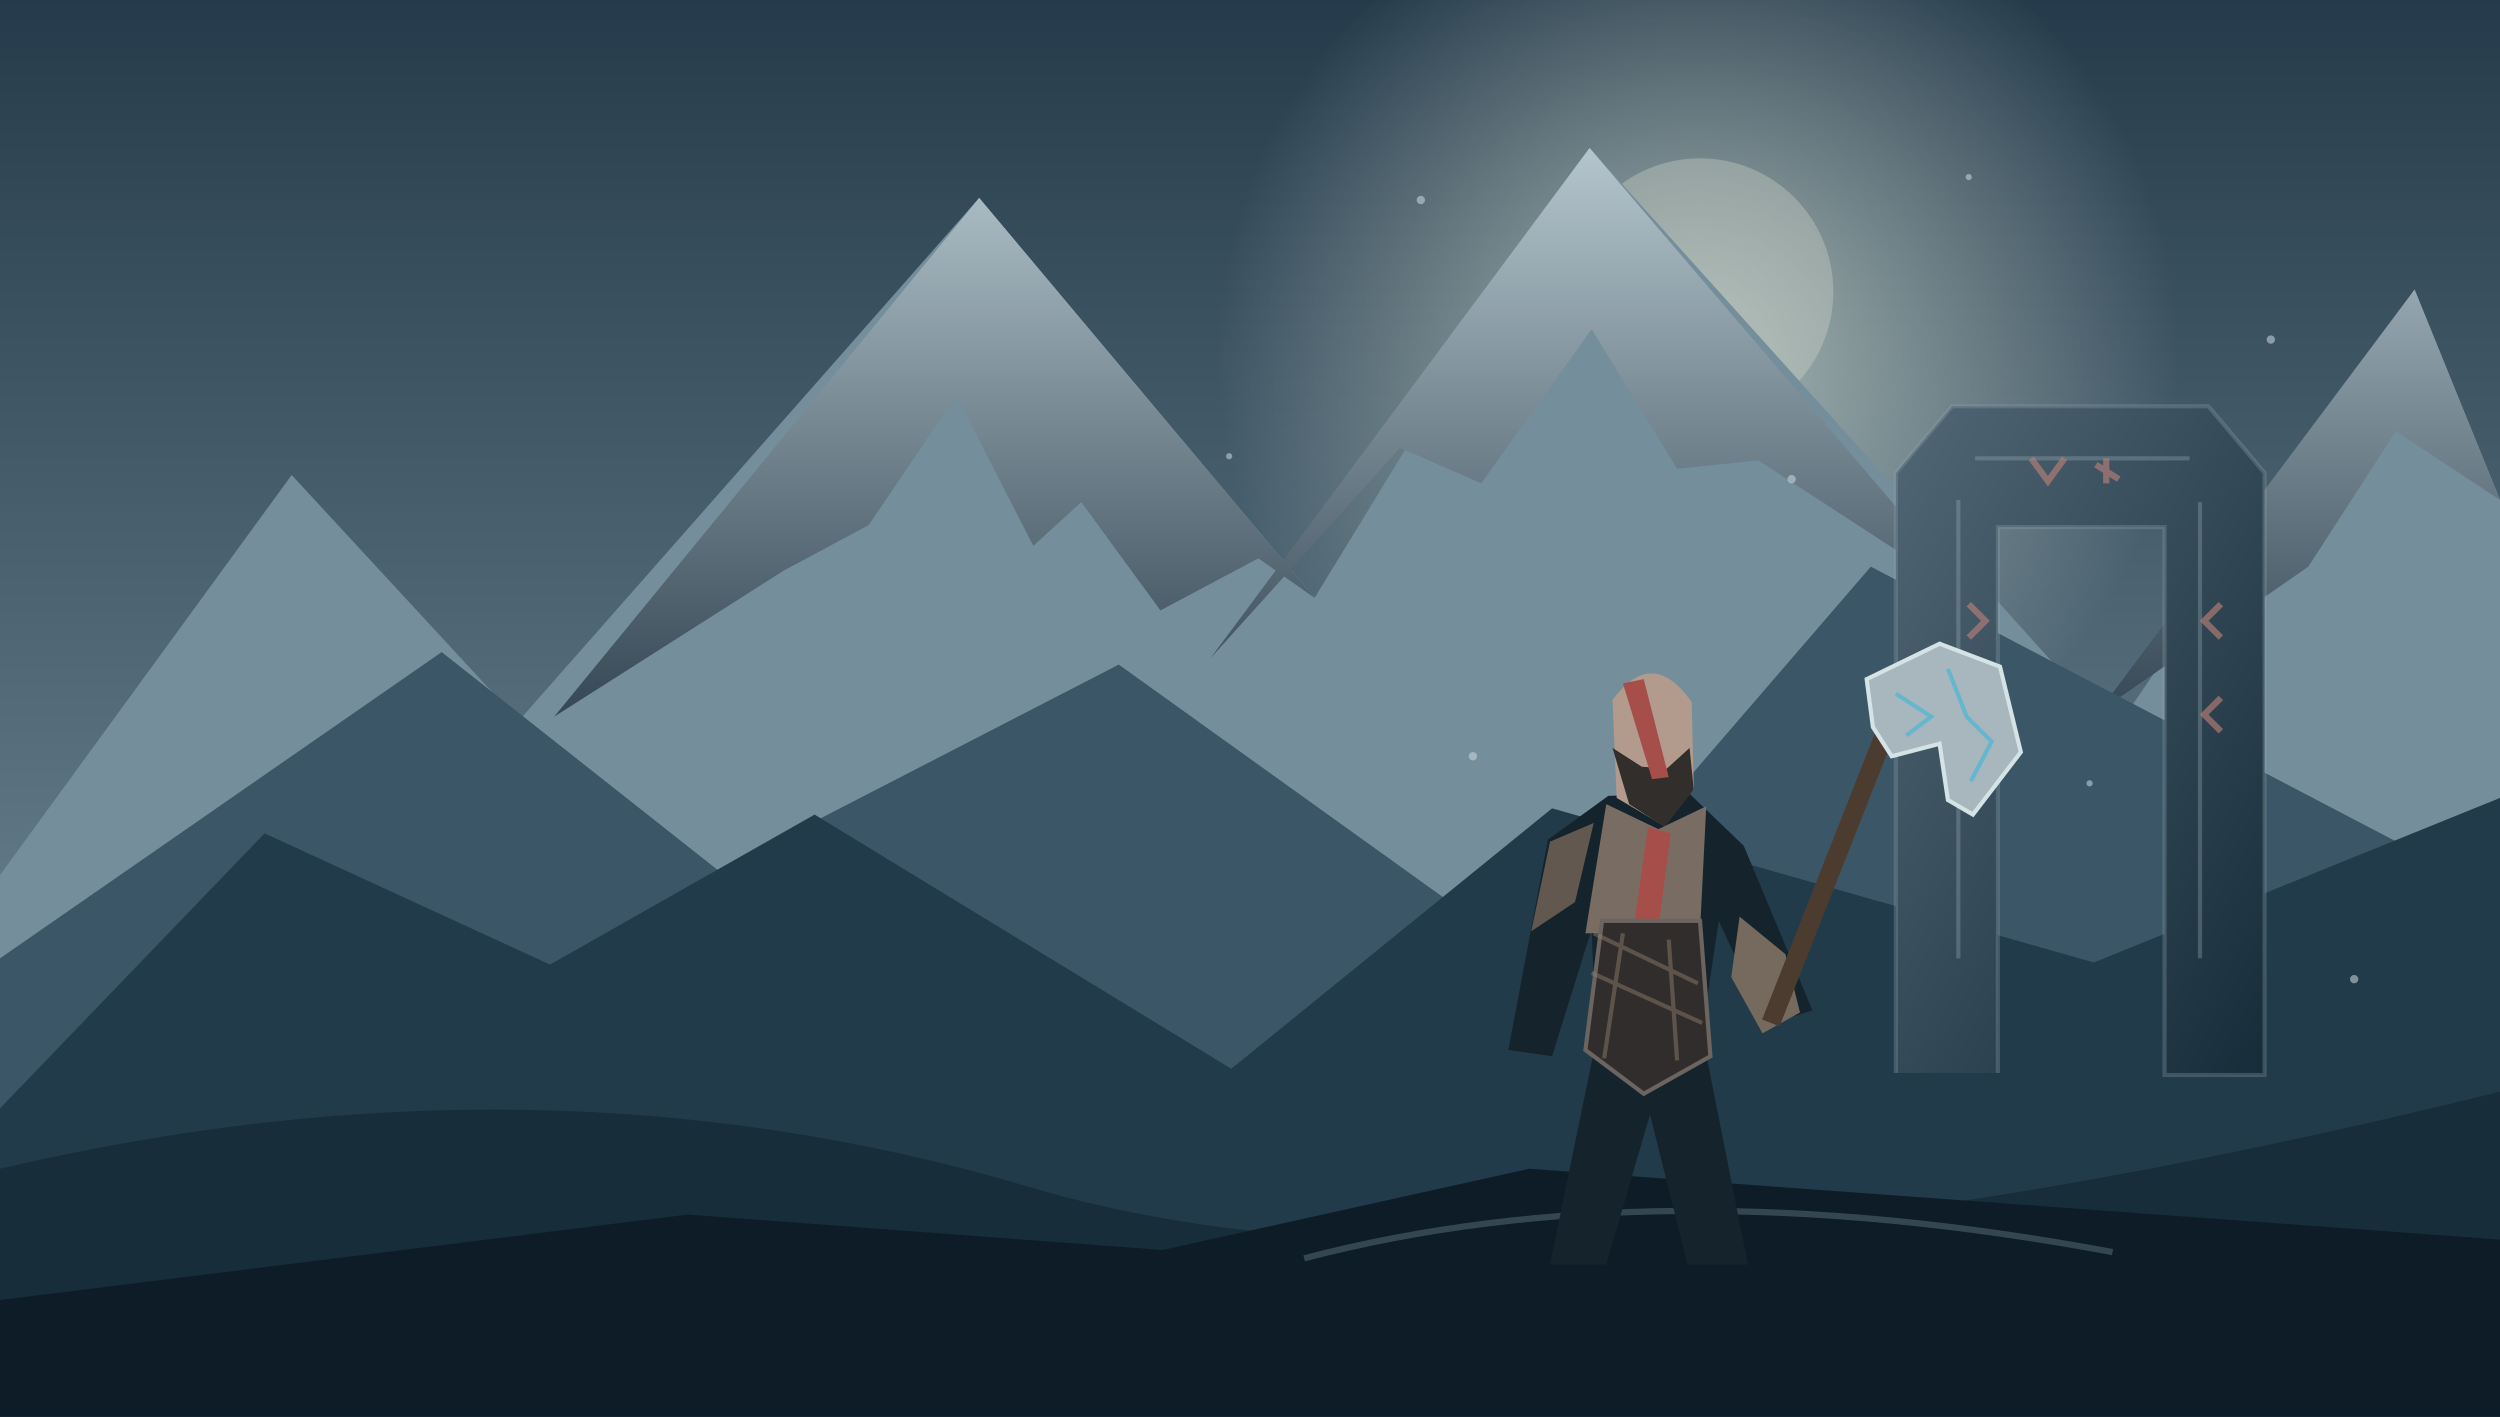
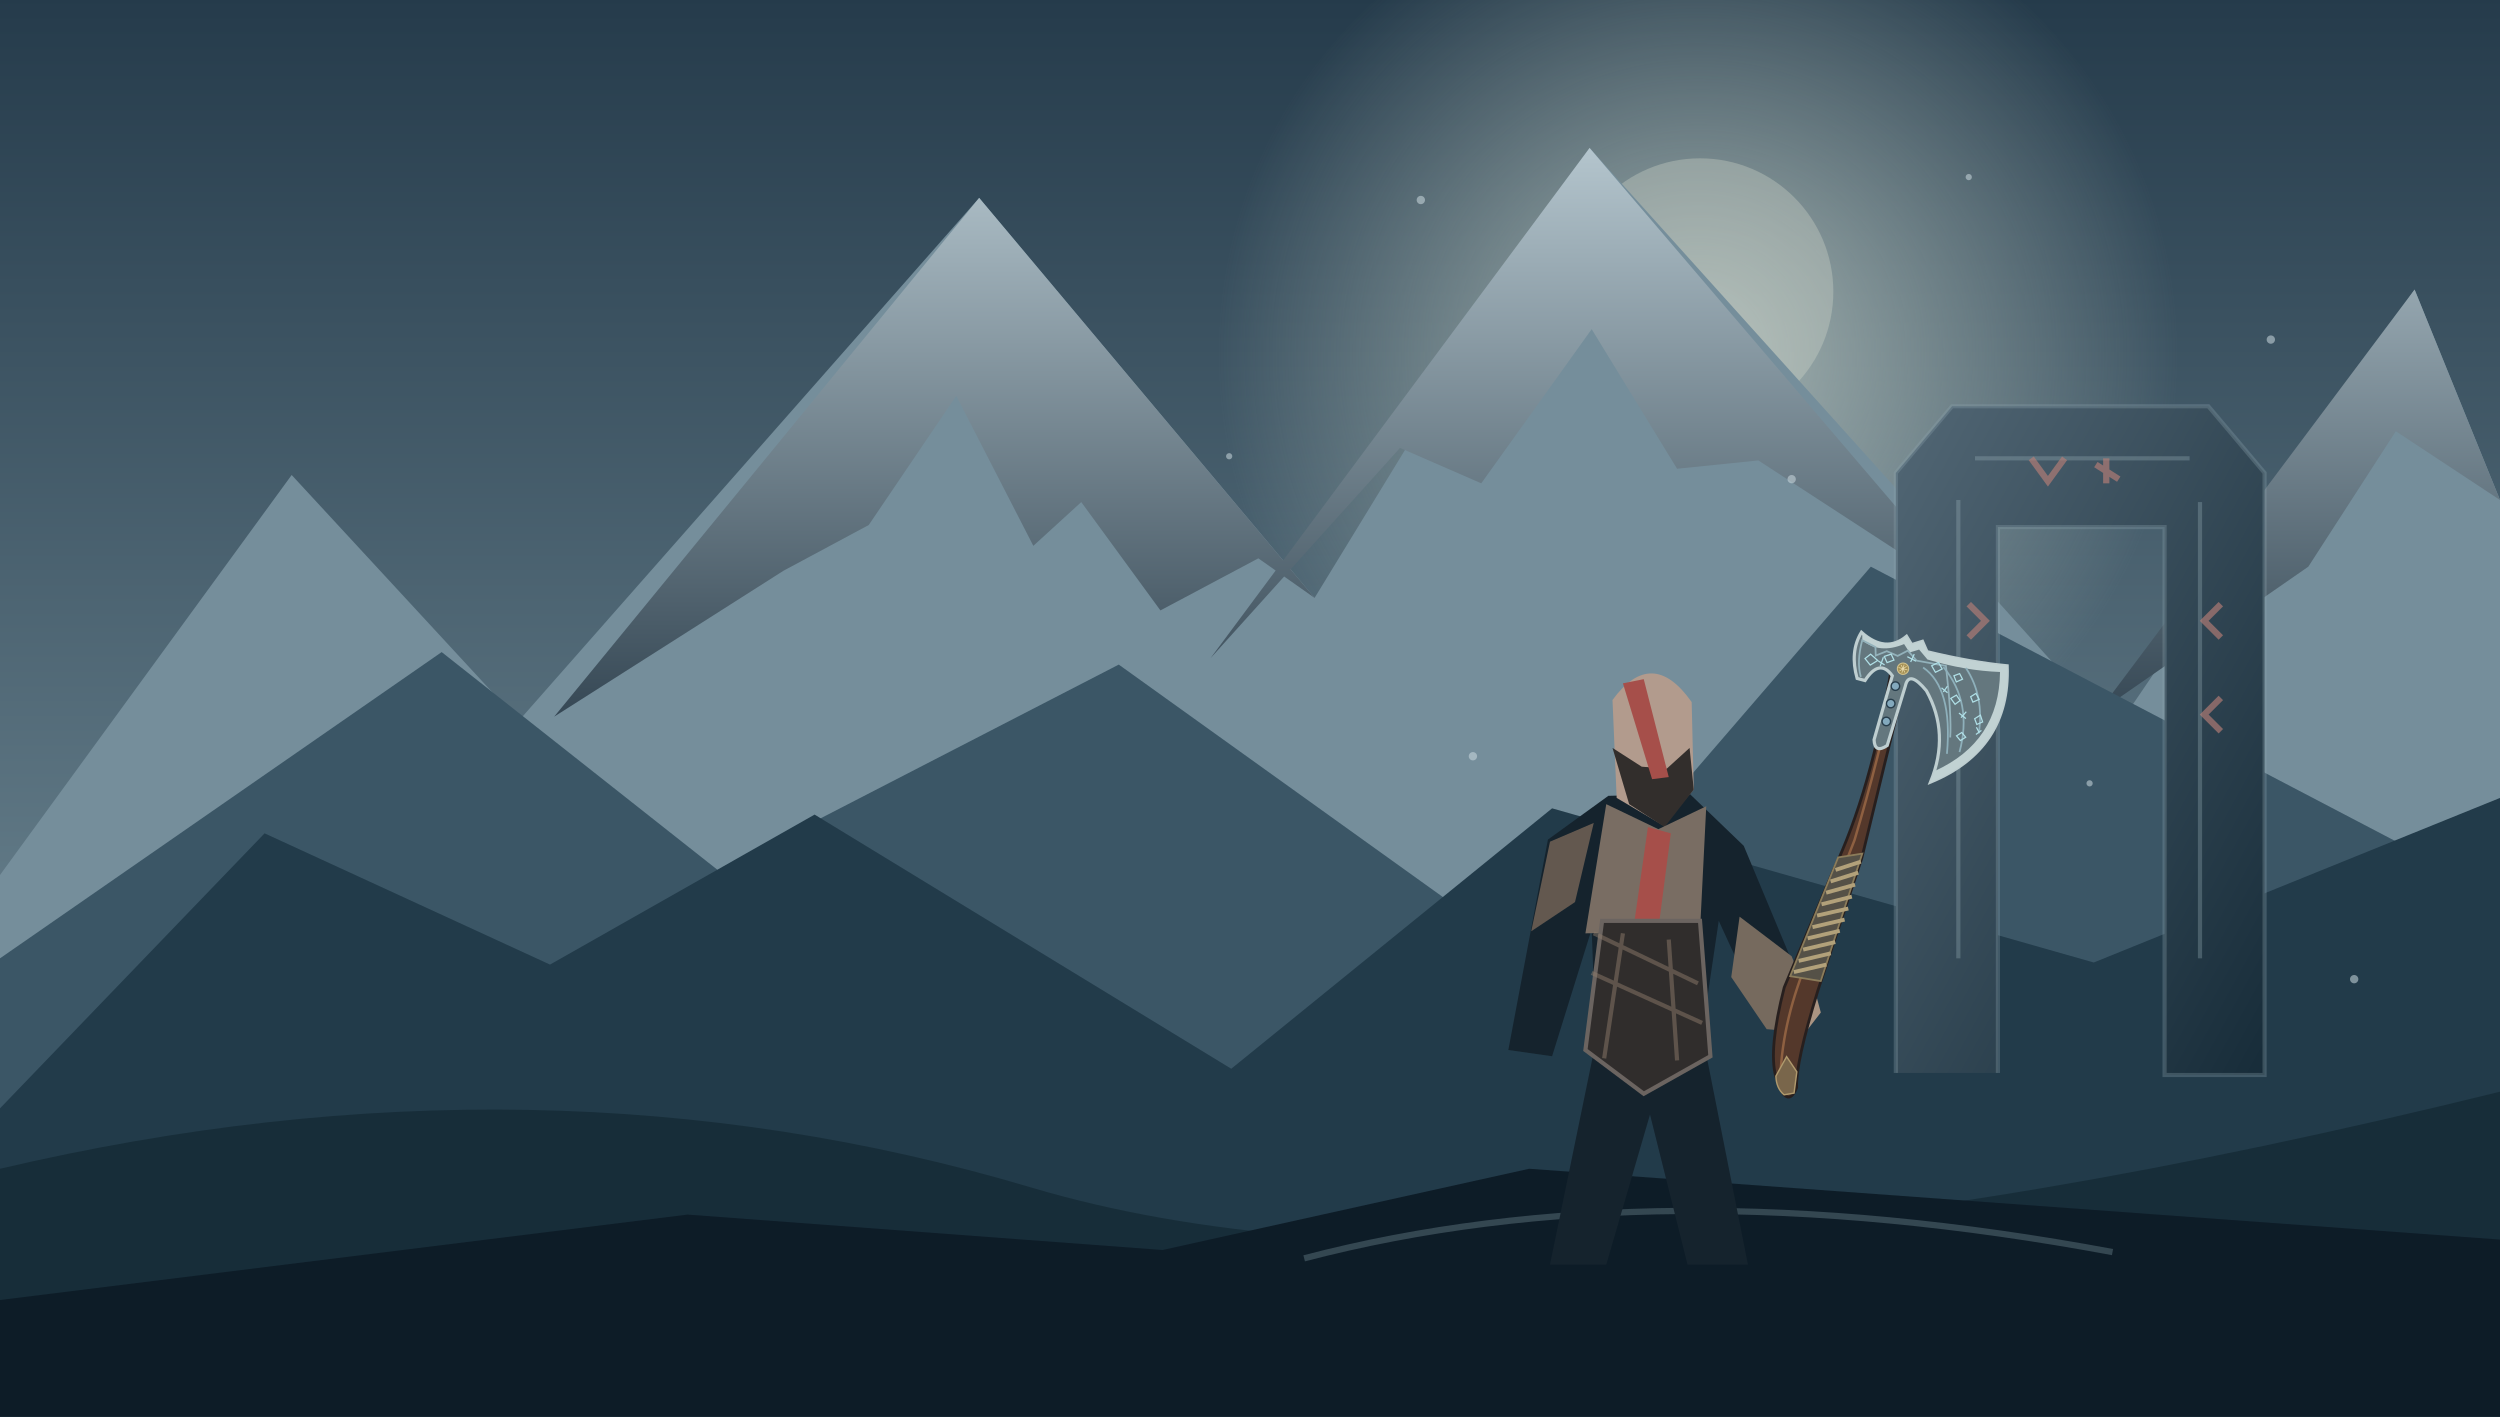
<svg xmlns="http://www.w3.org/2000/svg" viewBox="0 0 1200 680">
  <defs>
    <linearGradient id="sky" x2="0" y2="1">
      <stop stop-color="#253b4b" />
      <stop offset="1" stop-color="#839da8" />
    </linearGradient>
    <linearGradient id="snow" x2="0" y2="1">
      <stop stop-color="#b4c5cd" />
      <stop offset="1" stop-color="#354754" />
    </linearGradient>
    <radialGradient id="sun">
      <stop stop-color="#d5e0d6" stop-opacity=".7" />
      <stop offset="1" stop-color="#d5e0d6" stop-opacity="0" />
    </radialGradient>
    <linearGradient id="stone" x2="1" y2="1">
      <stop stop-color="#526775" />
      <stop offset="1" stop-color="#172c39" />
    </linearGradient>
  </defs>
  <path fill="url(#sky)" d="M0 0h1200v680H0z" />
  <circle cx="815" cy="170" r="230" fill="url(#sun)" />
  <circle cx="816" cy="140" r="64" fill="#d0d8ca" opacity=".35" />
  <path fill="#758e9b" d="M0 420L140 228 249 346 470 95 631 287 763 71 1015 351 1159 139 1200 240V680H0Z" />
  <path fill="url(#snow)" d="M266 344L470 95 631 287 604 268 557 293 519 241 496 262 459 190 417 252 376 274Z M581 316L763 71 950 290 844 221 805 225 764 158 711 232 672 215Z M1007 342L1159 139 1200 240 1150 207 1108 272Z" />
  <path fill="#3b5666" d="M0 460L212 313 345 418 537 319 735 461 898 272 1200 430V680H0Z" />
  <path fill="#223b4a" d="M0 532L127 400 264 463 391 391 591 513 745 388 1005 462 1200 383V680H0Z" />
  <path fill="#172d39" d="M0 561Q260 500 495 570T1200 524V680H0Z" />
  <path d="M910 515V227L937 195 1060 195 1087 227V516H1039V253H959V515" fill="url(#stone)" stroke="#8da3ad" stroke-opacity=".3" stroke-width="2" />
  <path d="M948 220H1051M940 240V460M1056 241V460" fill="none" stroke="#a0b9bf" stroke-opacity=".3" stroke-width="2" />
  <g fill="none" stroke="#b77e76" stroke-width="3" opacity=".65">
    <path d="M975 220l8 11 8-11M1011 220v12m-5-9 11 7M945 290l8 8-8 8m0 29 8 8-8 8M1066 290l-8 8 8 8m0 29-8 8 8 8" />
  </g>
  <path d="M0 624L330 583 558 600 734 561 1200 595V680H0Z" fill="#0d1c27" />
  <path d="M626 604Q794 560 1014 601" fill="none" stroke="#91abb4" stroke-opacity=".3" stroke-width="3" />
  <g transform="translate(752 314)">
    <path d="M20 68L-9 89-28 190-7 193 12 132 14 186-8 293 19 293 40 221 58 293H87L65 182 73 128 96 178 118 171 85 92 59 67Z" fill="#15232d" />
    <path d="M24 69L22 22Q41-4 60 23L61 65 46 82Z" fill="#b29b8d" />
    <path d="M22 45L30 72 47 83 61 65 59 45 48 55 36 54Z" fill="#322e2c" />
    <path d="M19 72L44 84 67 73 64 133 9 134Z" fill="#796d63" />
    <path d="M27 14L37 12 49 59 41 60Z M39 83L50 86 44 132 32 132Z" fill="#a64f4a" />
    <path d="M17 128H64L69 193 37 211 9 190Z" fill="#302d2c" stroke="#6b6460" stroke-width="2" />
    <path d="M13 134L63 158M12 153L65 177M27 134L18 194M49 137L53 195" stroke="#8b7a69" stroke-width="2" opacity=".5" />
    <path d="M-8 90L13 81 4 119-17 133Z" fill="#63584f" />
-     <path d="M83 126L105 144 112 172 94 182 79 155Z" fill="#766a5e" />
-     <path d="M98 177L165 7" stroke="#4c3b2f" stroke-width="9" />
-     <path d="M144 12L179-5 208 6 218 47 195 77 183 70 179 43 156 49 147 35Z" fill="#a7b7bd" stroke="#d4e3e5" stroke-width="2" />
-     <path d="M183 7L192 30 204 42 194 61M158 19L175 30 163 39" fill="none" stroke="#66b6cf" stroke-width="2" />
+     <path d="M83 126L108 145 117 168 108 181 96 180 79 155Z" fill="#766a5e" />
+     <path d="M108 158L119 161 122 172 115 181 106 178 103 169Z" fill="#aa9482" />
+     <g id="leviathan-axe" transform="translate(158 8) rotate(-75) scale(.17) translate(-1250 -130)">
+       <path d="M56 99Q125 59 305 57L657 105Q906 151 1255 116L1269 162Q981 167 714 174L321 151Q106 143 41 164Q-2 159 12 135Z" fill="#54382b" stroke="#271f1e" stroke-width="8" />
+       <path d="M62 111Q219 76 407 102L758 141Q1004 148 1239 134" fill="none" stroke="#a26e48" stroke-opacity=".75" stroke-width="7" />
+       <path d="M57 99Q24 109 12 135L24 161 84 153 118 114Z" fill="#79664b" stroke="#b09a6d" stroke-width="4" />
+       <path d="M340 65L699 109 727 172 349 152Z" fill="#555147" stroke="#8b7c5a" stroke-width="5" />
+       <path d="M354 72L398 155M388 77L432 159M422 81L466 163M456 85L500 167M490 90L534 172M525 94L567 174M559 98L602 175M594 102L637 175M628 106L672 175M663 111L704 174" stroke="#b2a17a" stroke-width="11" />
+       <path d="M1201 30Q1268-10 1330 8Q1289 89 1352 134L1333 154 1350 181 1325 201Q1328 329 1345 430Q1120 499 972 306Q1119 324 1218 228Q1263 165 1216 167L1040 161Q1008 133 1046 121L1234 124Q1273 76 1201 53Z" fill="#64777e" stroke="#beced0" stroke-width="9" />
+       <path d="M1329 11Q1296 93 1351 134L1333 154 1350 181 1325 201Q1328 329 1345 430Q1120 499 972 306L1005 309Q1132 464 1323 415Q1301 319 1304 208L1325 178 1310 154 1329 133Q1283 73 1309 16Z" fill="#c1d2d3" />
+       <path d="M1208 39Q1246 16 1309 16L1300 57 1277 64 1297 91 1292 124 1314 148 1293 179 1300 263Q1169 315 1108 327" stroke="#93b2bb" fill="none" stroke-width="5" />
+       <path d="M1279 202Q1245 298 1061 330M1295 257Q1220 363 1075 363M1309 319Q1246 390 1140 402" stroke="#8eb0bb" fill="none" stroke-width="5" />
+       <g fill="none" stroke="#b0e0e7" stroke-width="3.5">
+         <path d="M1277 49l-16-12-14 19 18 17ZM1281 88l11 17-14 12-12-17ZM1290 224l14 16-15 15-14-16ZM1279 292l10 14-13 12-12-15ZM1234 353l13 12-14 13-12-15ZM1177 380l14 13-17 11-11-14ZM1130 355l-13-12-10 14 13 12ZM1228 313l-13-13-13 16 14 11Z" />
+         <path d="M1278 86l-27-2m13-9-6 20M1285 164l24 4m-12-17-6 27M1246 282l-19-7m10-8-9 20M1190 352l-20-10m11-9-10 23M1155 391l-13 12m-7-8 15 12" />
+       </g>
+       <g fill="#83a9bd" stroke="#283e4c" stroke-width="4">
+         <circle cx="1105" cy="141" r="12" />
+         <circle cx="1157" cy="140" r="12" />
+         <circle cx="1208" cy="140" r="12" />
+       </g>
+       <circle cx="1261" cy="148" r="16" fill="#a59054" stroke="#d3c38d" stroke-width="3" />
+       <path d="M1261 135V161M1249 148H1273M1252 140L1270 156M1252 156L1270 140" stroke="#eadcad" stroke-width="2" />
+     </g>
  </g>
  <g fill="#cad8df" opacity=".55">
    <circle cx="682" cy="96" r="2" />
    <circle cx="1090" cy="163" r="2" />
    <circle cx="1003" cy="376" r="1.5" />
    <circle cx="707" cy="363" r="2" />
    <circle cx="945" cy="85" r="1.5" />
    <circle cx="1130" cy="470" r="2" />
    <circle cx="590" cy="219" r="1.5" />
    <circle cx="860" cy="230" r="2" />
  </g>
</svg>
